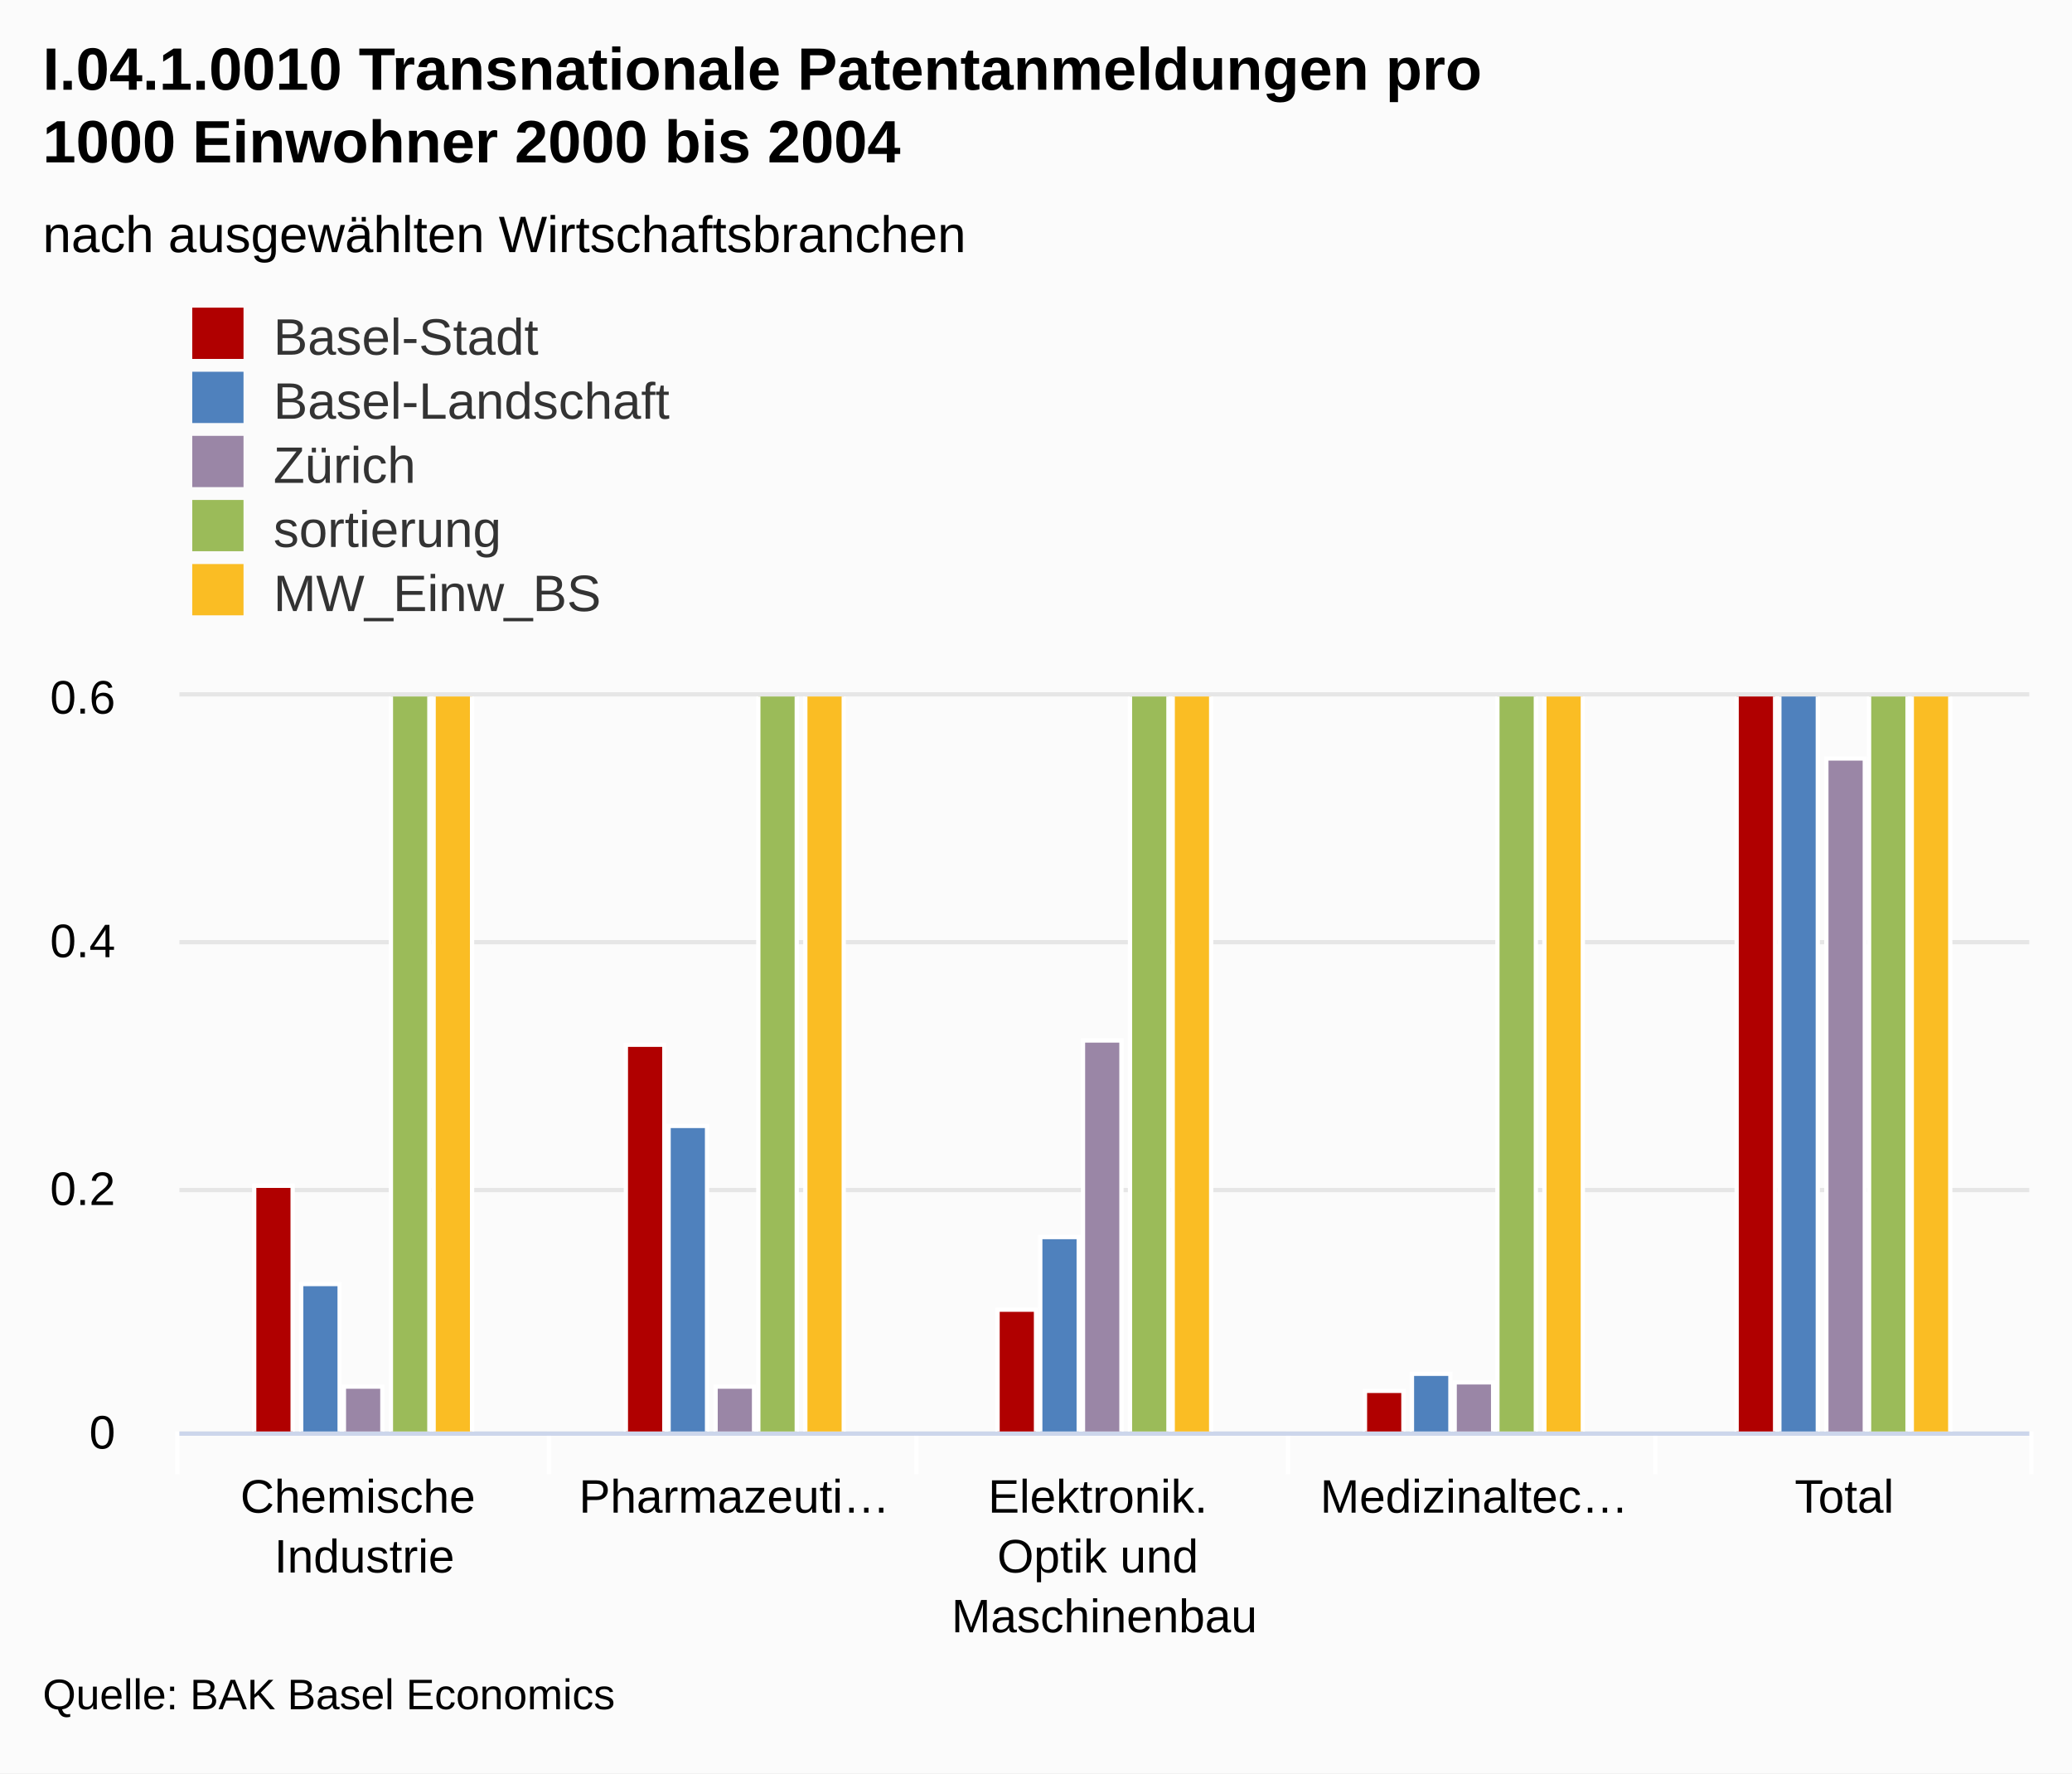
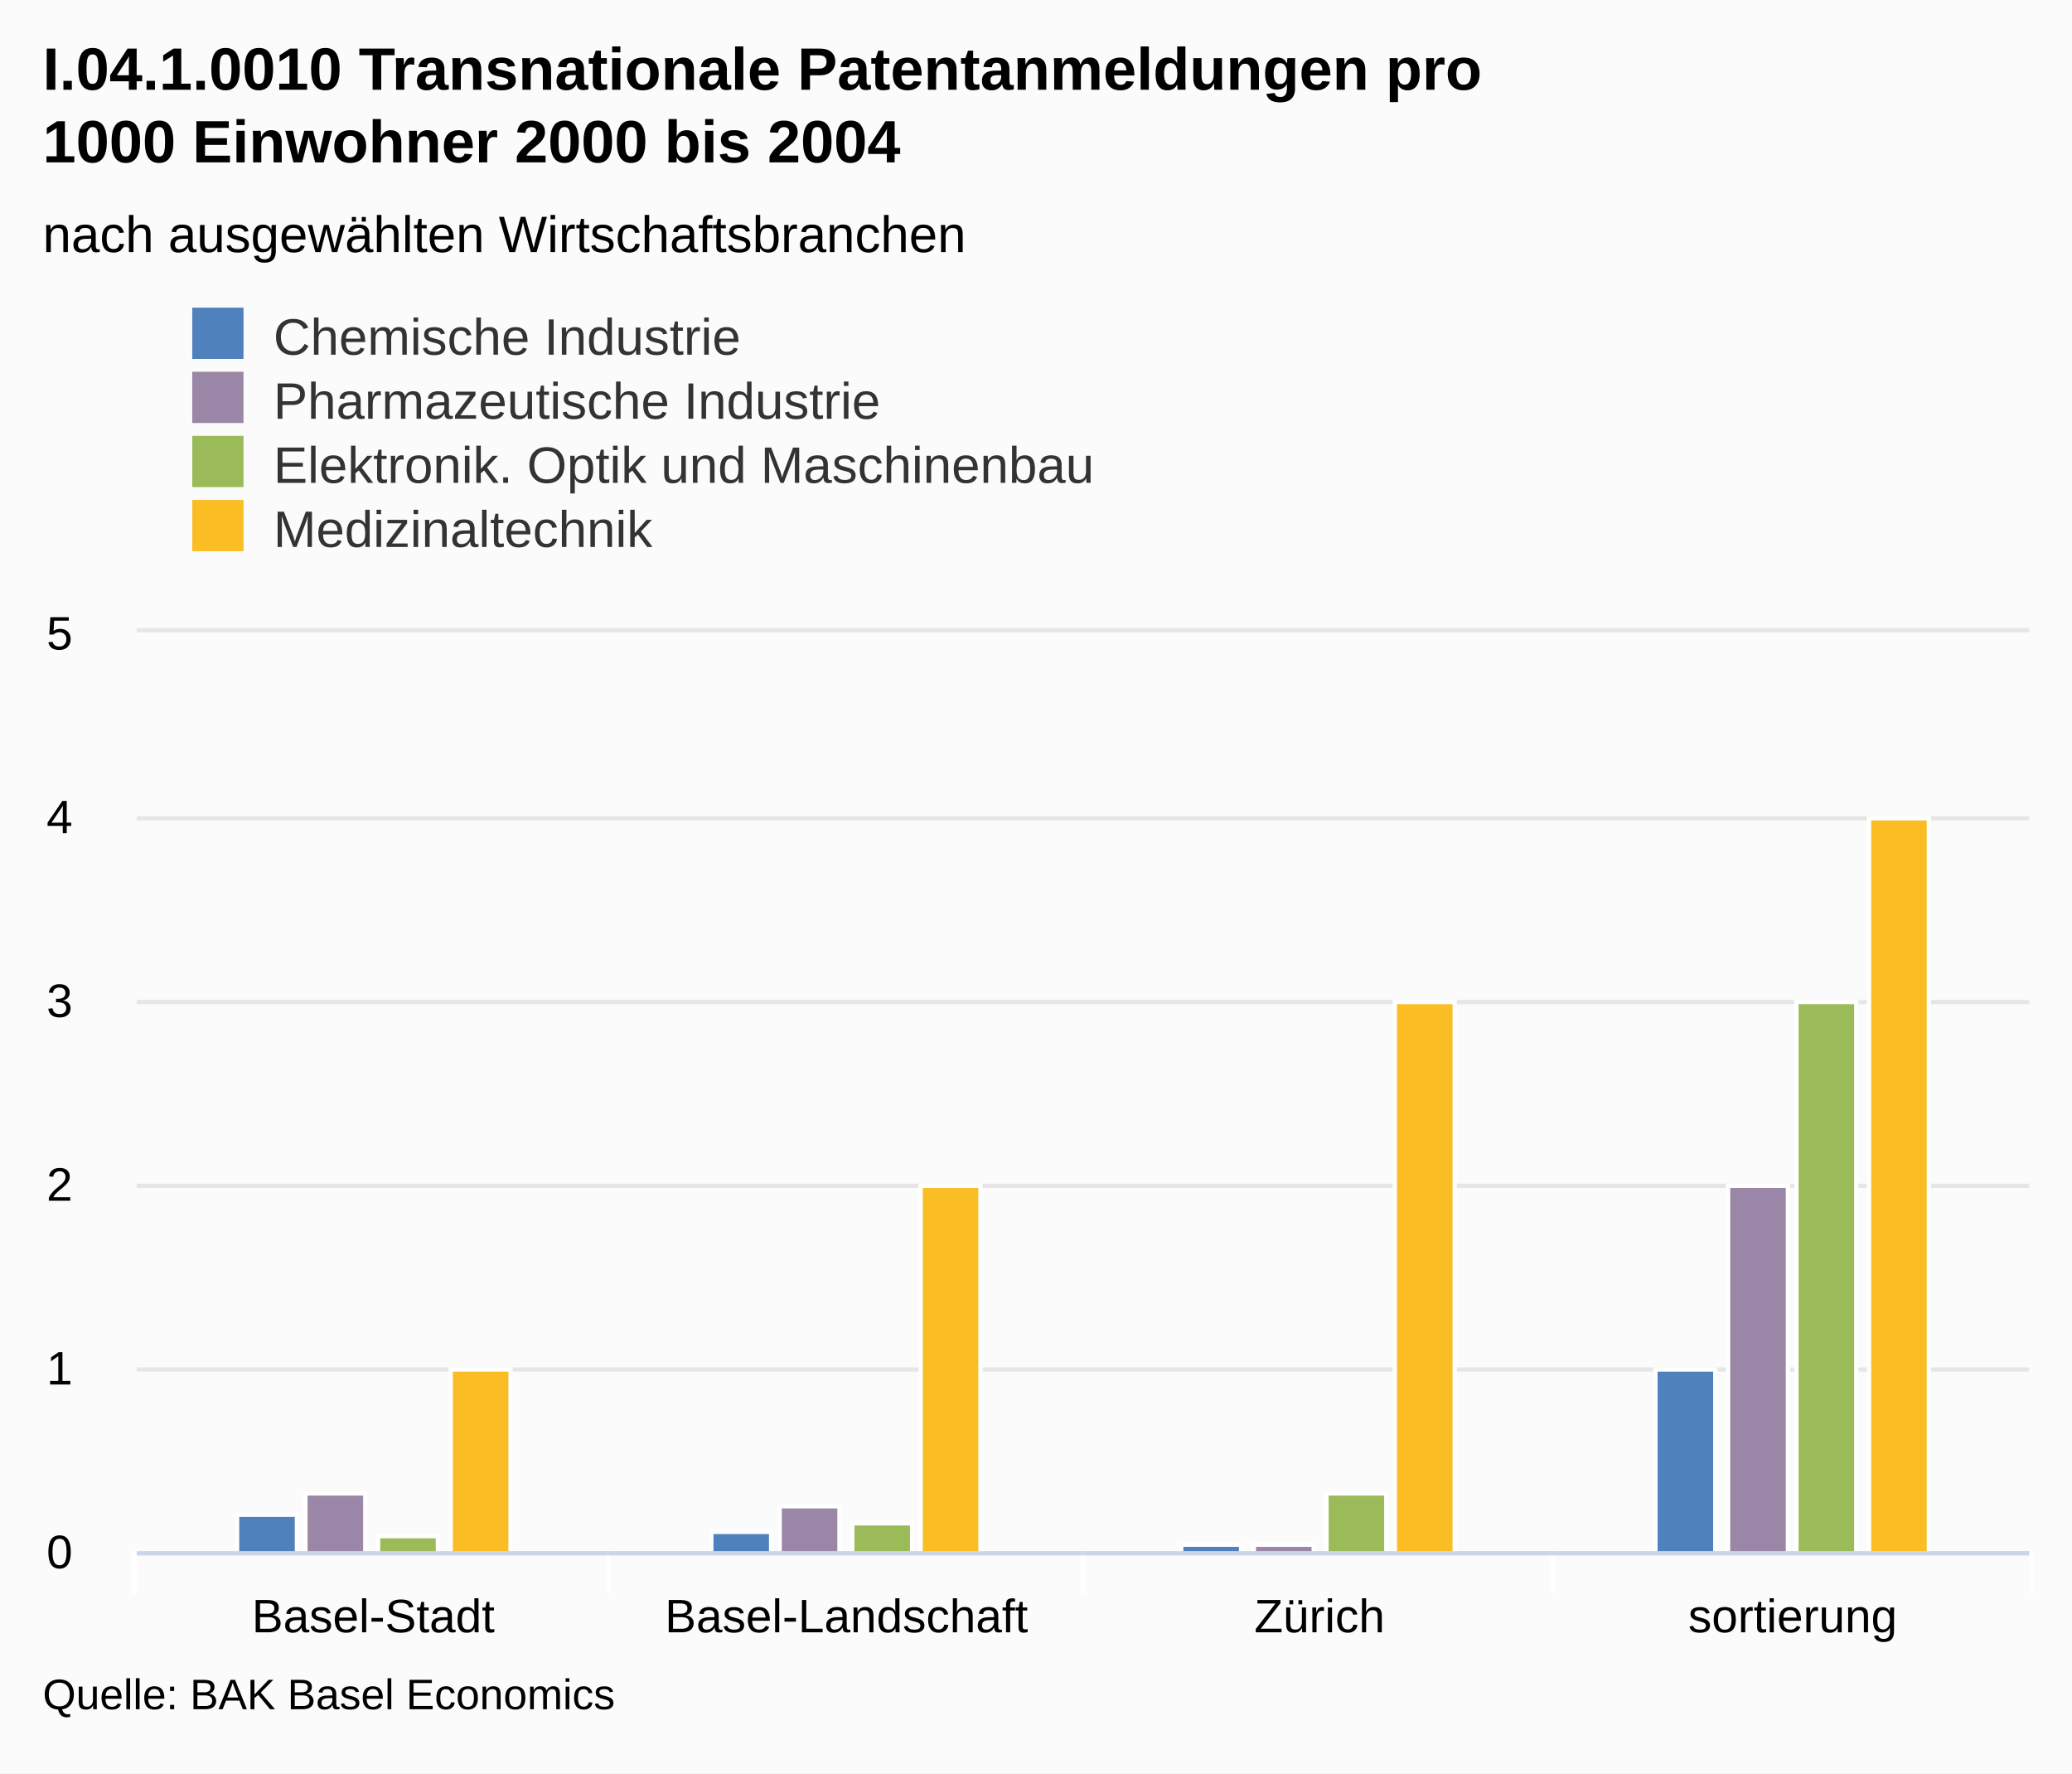
<svg xmlns="http://www.w3.org/2000/svg" class="highcharts-root" viewBox="0 0 485 415" font-family="Arial" font-size="12">
  <defs>
    <clipPath id="a">
-       <path fill="none" d="M0 0h433v172H0z" />
+       <path fill="none" d="M0 0h443v215H0z" />
    </clipPath>
  </defs>
  <rect fill="#fbfbfb" class="highcharts-background" width="485" height="415" rx="0" ry="0" />
-   <path fill="none" class="highcharts-plot-background" d="M42 163h433v172H42z" />
+   <path fill="none" class="highcharts-plot-background" d="M32 148h443v215H32z" />
  <g class="highcharts-grid highcharts-xaxis-grid">
-     <path fill="none" class="highcharts-grid-line" d="M128.5 163v172m86-172v172m87-172v172m86-172v172m87-172v172m-433-172v172" />
+     <path fill="none" class="highcharts-grid-line" d="M142.5 148v215m111-215v215m110-215v215m111-215v215m-443-215v215" />
  </g>
  <g class="highcharts-grid highcharts-yaxis-grid">
-     <path fill="none" stroke="#e6e6e6" class="highcharts-grid-line" d="M42 335.5h433m-433-57h433m-433-58h433m-433-58h433" />
+     <path fill="none" stroke="#e6e6e6" class="highcharts-grid-line" d="M32 363.5h443m-443-43h443m-443-43h443m-443-43h443m-443-43h443m-443-44h443" />
  </g>
-   <path fill="none" class="highcharts-plot-border" d="M42 163h433v172H42z" />
+   <path fill="none" class="highcharts-plot-border" d="M32 148h443v215H32z" />
  <g class="highcharts-axis highcharts-xaxis">
-     <path fill="none" class="highcharts-tick" stroke="#FFF" d="M128.5 335v10m86-10v10m87-10v10m86-10v10m88-10v10m-434-10v10" />
-     <path fill="none" class="highcharts-axis-line" stroke="#ccd6eb" d="M42 335.5h433" />
+     <path fill="none" class="highcharts-tick" stroke="#FFF" d="M142.5 363v10m111-10v10m110-10v10m112-10v10m-444-10v10" />
+     <path fill="none" class="highcharts-axis-line" stroke="#ccd6eb" d="M32 363.5h443" />
  </g>
  <g class="highcharts-axis highcharts-yaxis">
-     <path fill="none" class="highcharts-axis-line" d="M42 163v172" />
+     <path fill="none" class="highcharts-axis-line" d="M32 148v215" />
  </g>
  <g class="highcharts-series-group">
-     <g class="highcharts-series highcharts-series-0 highcharts-column-series highcharts-color-undefined highcharts-tracker" transform="translate(42 163)" clip-path="url(#a)">
-       <path fill="#b00000" class="highcharts-point" stroke="#fff" d="M17.5 114.5h9v58h-9zm87-33h9v91h-9zm87 62h9v29h-9zm86 19h9v10h-9zm87-190h9v200h-9z" />
+     <g class="highcharts-series highcharts-series-0 highcharts-column-series highcharts-color-undefined highcharts-tracker" transform="translate(32 148)" clip-path="url(#a)">
+       <path fill="#4f81bd" class="highcharts-point" stroke="#fff" d="M23.5 206.5h14v9h-14zm111 4h14v5h-14zm110 3h14v2h-14zm111-41h14v43h-14z" />
    </g>
-     <g class="highcharts-series highcharts-series-1 highcharts-column-series highcharts-color-undefined highcharts-tracker" transform="translate(42 163)" clip-path="url(#a)">
-       <path fill="#4f81bd" class="highcharts-point" stroke="#fff" d="M28.5 137.5h9v35h-9zm86-37h9v72h-9zm87 26h9v46h-9zm87 32h9v14h-9zm86-172h9v186h-9z" />
+     <g class="highcharts-series highcharts-series-1 highcharts-column-series highcharts-color-undefined highcharts-tracker" transform="translate(32 148)" clip-path="url(#a)">
+       <path fill="#9A86A6" class="highcharts-point" stroke="#fff" d="M39.5 201.5h14v14h-14zm111 3h14v11h-14zm111 9h14v2h-14zm111-84h14v86h-14z" />
    </g>
-     <g class="highcharts-series highcharts-series-2 highcharts-column-series highcharts-color-undefined highcharts-tracker" transform="translate(42 163)" clip-path="url(#a)">
-       <path fill="#9A86A6" class="highcharts-point" stroke="#fff" d="M38.5 161.5h9v11h-9zm87 0h9v11h-9zm86-81h9v92h-9zm87 80h9v12h-9zm87-146h9v158h-9z" />
+     <g class="highcharts-series highcharts-series-2 highcharts-column-series highcharts-color-undefined highcharts-tracker" transform="translate(32 148)" clip-path="url(#a)">
+       <path fill="#9bbb59" class="highcharts-point" stroke="#fff" d="M56.5 211.5h14v4h-14zm111-3h14v7h-14zm111-7h14v14h-14zm110-115h14v129h-14z" />
    </g>
-     <g class="highcharts-series highcharts-series-3 highcharts-column-series highcharts-color-undefined highcharts-tracker" transform="translate(42 163)" clip-path="url(#a)">
-       <path fill="#9bbb59" class="highcharts-point" stroke="#fff" d="M49.5-114.5h9v287h-9zm86-286h9v573h-9zm87-287h9v860h-9zm86-287h9v1147h-9zm87-196h9v1343h-9z" />
-     </g>
-     <g class="highcharts-series highcharts-series-4 highcharts-column-series highcharts-color-undefined highcharts-tracker" transform="translate(42 163)" clip-path="url(#a)">
-       <path fill="#FABD24" class="highcharts-point" stroke="#fff" d="M59.5-1170.5h9v1343h-9zm87 0h9v1343h-9zm86 0h9v1343h-9zm87 0h9v1343h-9zm86 0h9v1343h-9z" />
+     <g class="highcharts-series highcharts-series-3 highcharts-column-series highcharts-color-undefined highcharts-tracker" transform="translate(32 148)" clip-path="url(#a)">
+       <path fill="#FABD24" class="highcharts-point" stroke="#fff" d="M73.5 172.5h14v43h-14zm110-43h14v86h-14zm111-43h14v129h-14zm111-43h14v172h-14z" />
    </g>
  </g>
  <text x="10" class="highcharts-title" style="width:421px" y="21" color="#000" font-size="14" font-weight="700">
    <tspan>I.04.1.0010 Transnationale Patentanmeldungen pro</tspan>
    <tspan dy="17" x="10">1000 Einwohner 2000 bis 2004</tspan>
  </text>
  <text x="10" class="highcharts-subtitle" style="width:421px" y="59" color="#000" font-weight="400">
    <tspan>nach ausgewählten Wirtschaftsbranchen</tspan>
  </text>
  <g class="highcharts-legend" transform="translate(35 65)">
-     <rect fill="none" class="highcharts-legend-box" rx="0" ry="0" width="296" height="86" />
+     <rect fill="none" class="highcharts-legend-box" rx="0" ry="0" width="296" height="71" />
    <g class="highcharts-legend-item highcharts-column-series highcharts-color-undefined highcharts-series-0">
      <text x="21" y="15" color="#333" font-weight="400" cursor="pointer" fill="#333" transform="translate(8 3)">
-                 Basel-Stadt
-             </text>
-       <path fill="#b00000" class="highcharts-point" d="M10 7h12v12H10z" />
+         <tspan>Chemische Industrie</tspan>
+       </text>
+       <path fill="#4f81bd" class="highcharts-point" d="M10 7h12v12H10z" />
    </g>
    <g class="highcharts-legend-item highcharts-column-series highcharts-color-undefined highcharts-series-1">
      <text x="21" y="15" color="#333" font-weight="400" cursor="pointer" fill="#333" transform="translate(8 18)">
-                 Basel-Landschaft
-             </text>
-       <path fill="#4f81bd" class="highcharts-point" d="M10 22h12v12H10z" />
+         <tspan>Pharmazeutische Industrie</tspan>
+       </text>
+       <path fill="#9A86A6" class="highcharts-point" d="M10 22h12v12H10z" />
    </g>
    <g class="highcharts-legend-item highcharts-column-series highcharts-color-undefined highcharts-series-2">
      <text x="21" y="15" color="#333" font-weight="400" cursor="pointer" fill="#333" transform="translate(8 33)">
-                 Zürich
-             </text>
-       <path fill="#9A86A6" class="highcharts-point" d="M10 37h12v12H10z" />
+         <tspan>Elektronik. Optik und Maschinenbau</tspan>
+       </text>
+       <path fill="#9bbb59" class="highcharts-point" d="M10 37h12v12H10z" />
    </g>
    <g class="highcharts-legend-item highcharts-column-series highcharts-color-undefined highcharts-series-3">
      <text x="21" y="15" color="#333" font-weight="400" cursor="pointer" fill="#333" transform="translate(8 48)">
-                 sortierung
+                 Medizinaltechnik
            </text>
-       <path fill="#9bbb59" class="highcharts-point" d="M10 52h12v12H10z" />
-     </g>
-     <g class="highcharts-legend-item highcharts-column-series highcharts-color-undefined highcharts-series-4">
-       <text x="21" y="15" color="#333" font-weight="400" cursor="pointer" fill="#333" transform="translate(8 63)">
-                 MW_Einw_BS
-             </text>
-       <path fill="#FABD24" class="highcharts-point" d="M10 67h12v12H10z" />
+       <path fill="#FABD24" class="highcharts-point" d="M10 52h12v12H10z" />
    </g>
  </g>
  <g class="highcharts-axis-labels highcharts-xaxis-labels" text-anchor="middle" color="#000" cursor="default" font-size="11">
-     <text x="85.3" style="width:77px" y="354">
-       <tspan>Chemische</tspan>
-       <tspan dy="14" x="85.3">Industrie</tspan>
+     <text x="87.375" style="width:106px" y="382">
+       <tspan>Basel-Stadt</tspan>
    </text>
-     <text x="171.9" style="width:86.6" y="354" text-overflow="ellipsis">
-       <tspan>Pharmazeuti…</tspan>
+     <text x="198.125" style="width:106px" y="382">
+       <tspan>Basel-Landschaft</tspan>
    </text>
-     <text x="258.5" style="width:77px" y="354">
-       <tspan>Elektronik.</tspan>
-       <tspan dy="14" x="258.5">Optik und</tspan>
-       <tspan dy="14" x="258.5">Maschinenbau</tspan>
+     <text x="308.875" style="width:106px" y="382">
+       <tspan>Zürich</tspan>
    </text>
-     <text x="345.1" style="width:86.6" y="354" text-overflow="ellipsis">
-       <tspan>Medizinaltec…</tspan>
-     </text>
-     <text x="431.7" style="width:77px" y="354">
-       <tspan>Total</tspan>
+     <text x="419.625" style="width:106px" y="382">
+       <tspan>sortierung</tspan>
    </text>
  </g>
  <g class="highcharts-axis-labels highcharts-yaxis-labels" text-anchor="end" color="#000" cursor="default" font-size="11">
-     <text x="27" style="width:150px" y="339">
+     <text x="17" style="width:150px" y="367">
      <tspan>0</tspan>
    </text>
-     <text x="27" style="width:150px" y="282">
-       <tspan>0.2</tspan>
+     <text x="17" style="width:150px" y="324">
+       <tspan>1</tspan>
    </text>
-     <text x="27" style="width:150px" y="224">
-       <tspan>0.4</tspan>
+     <text x="17" style="width:150px" y="281">
+       <tspan>2</tspan>
    </text>
-     <text x="27" style="width:150px" y="167">
-       <tspan>0.6</tspan>
+     <text x="17" style="width:150px" y="238">
+       <tspan>3</tspan>
+     </text>
+     <text x="17" style="width:150px" y="195">
+       <tspan>4</tspan>
+     </text>
+     <text x="17" style="width:150px" y="152">
+       <tspan>5</tspan>
    </text>
  </g>
  <text x="10" class="highcharts-credits" y="400" cursor="default" color="#000" font-size="10">
    <tspan>Quelle: BAK Basel Economics</tspan>
  </text>
</svg>
